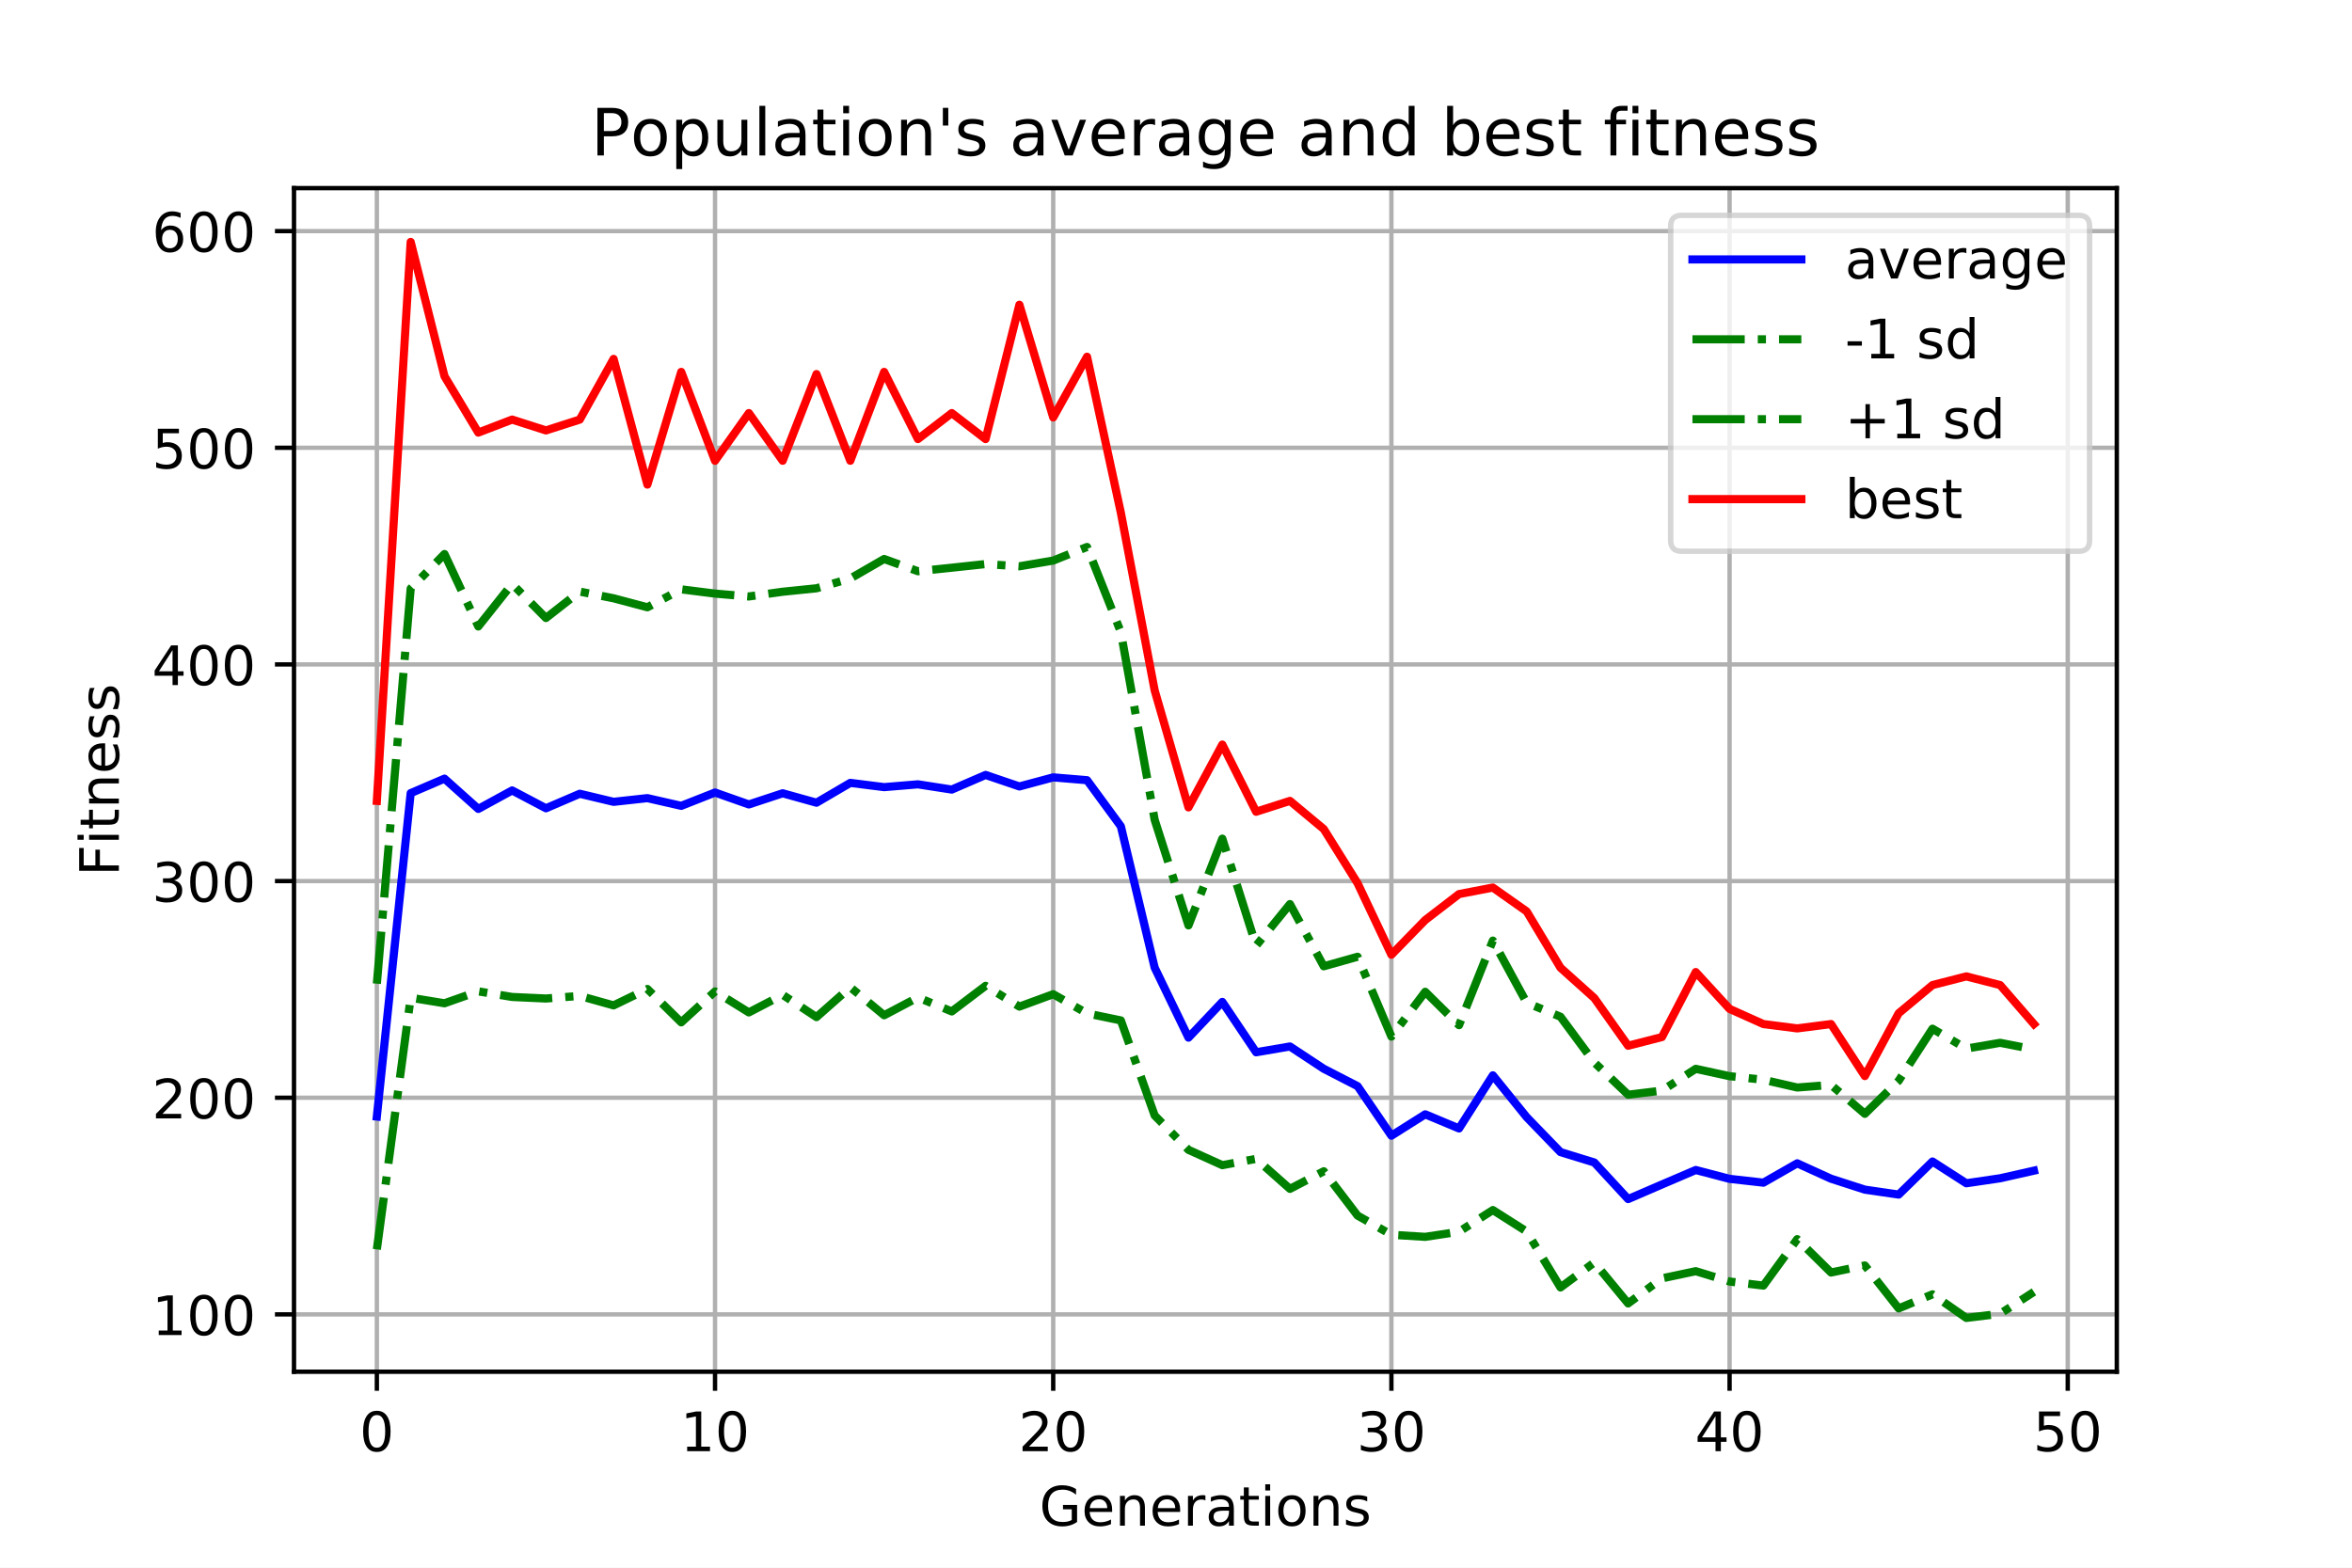
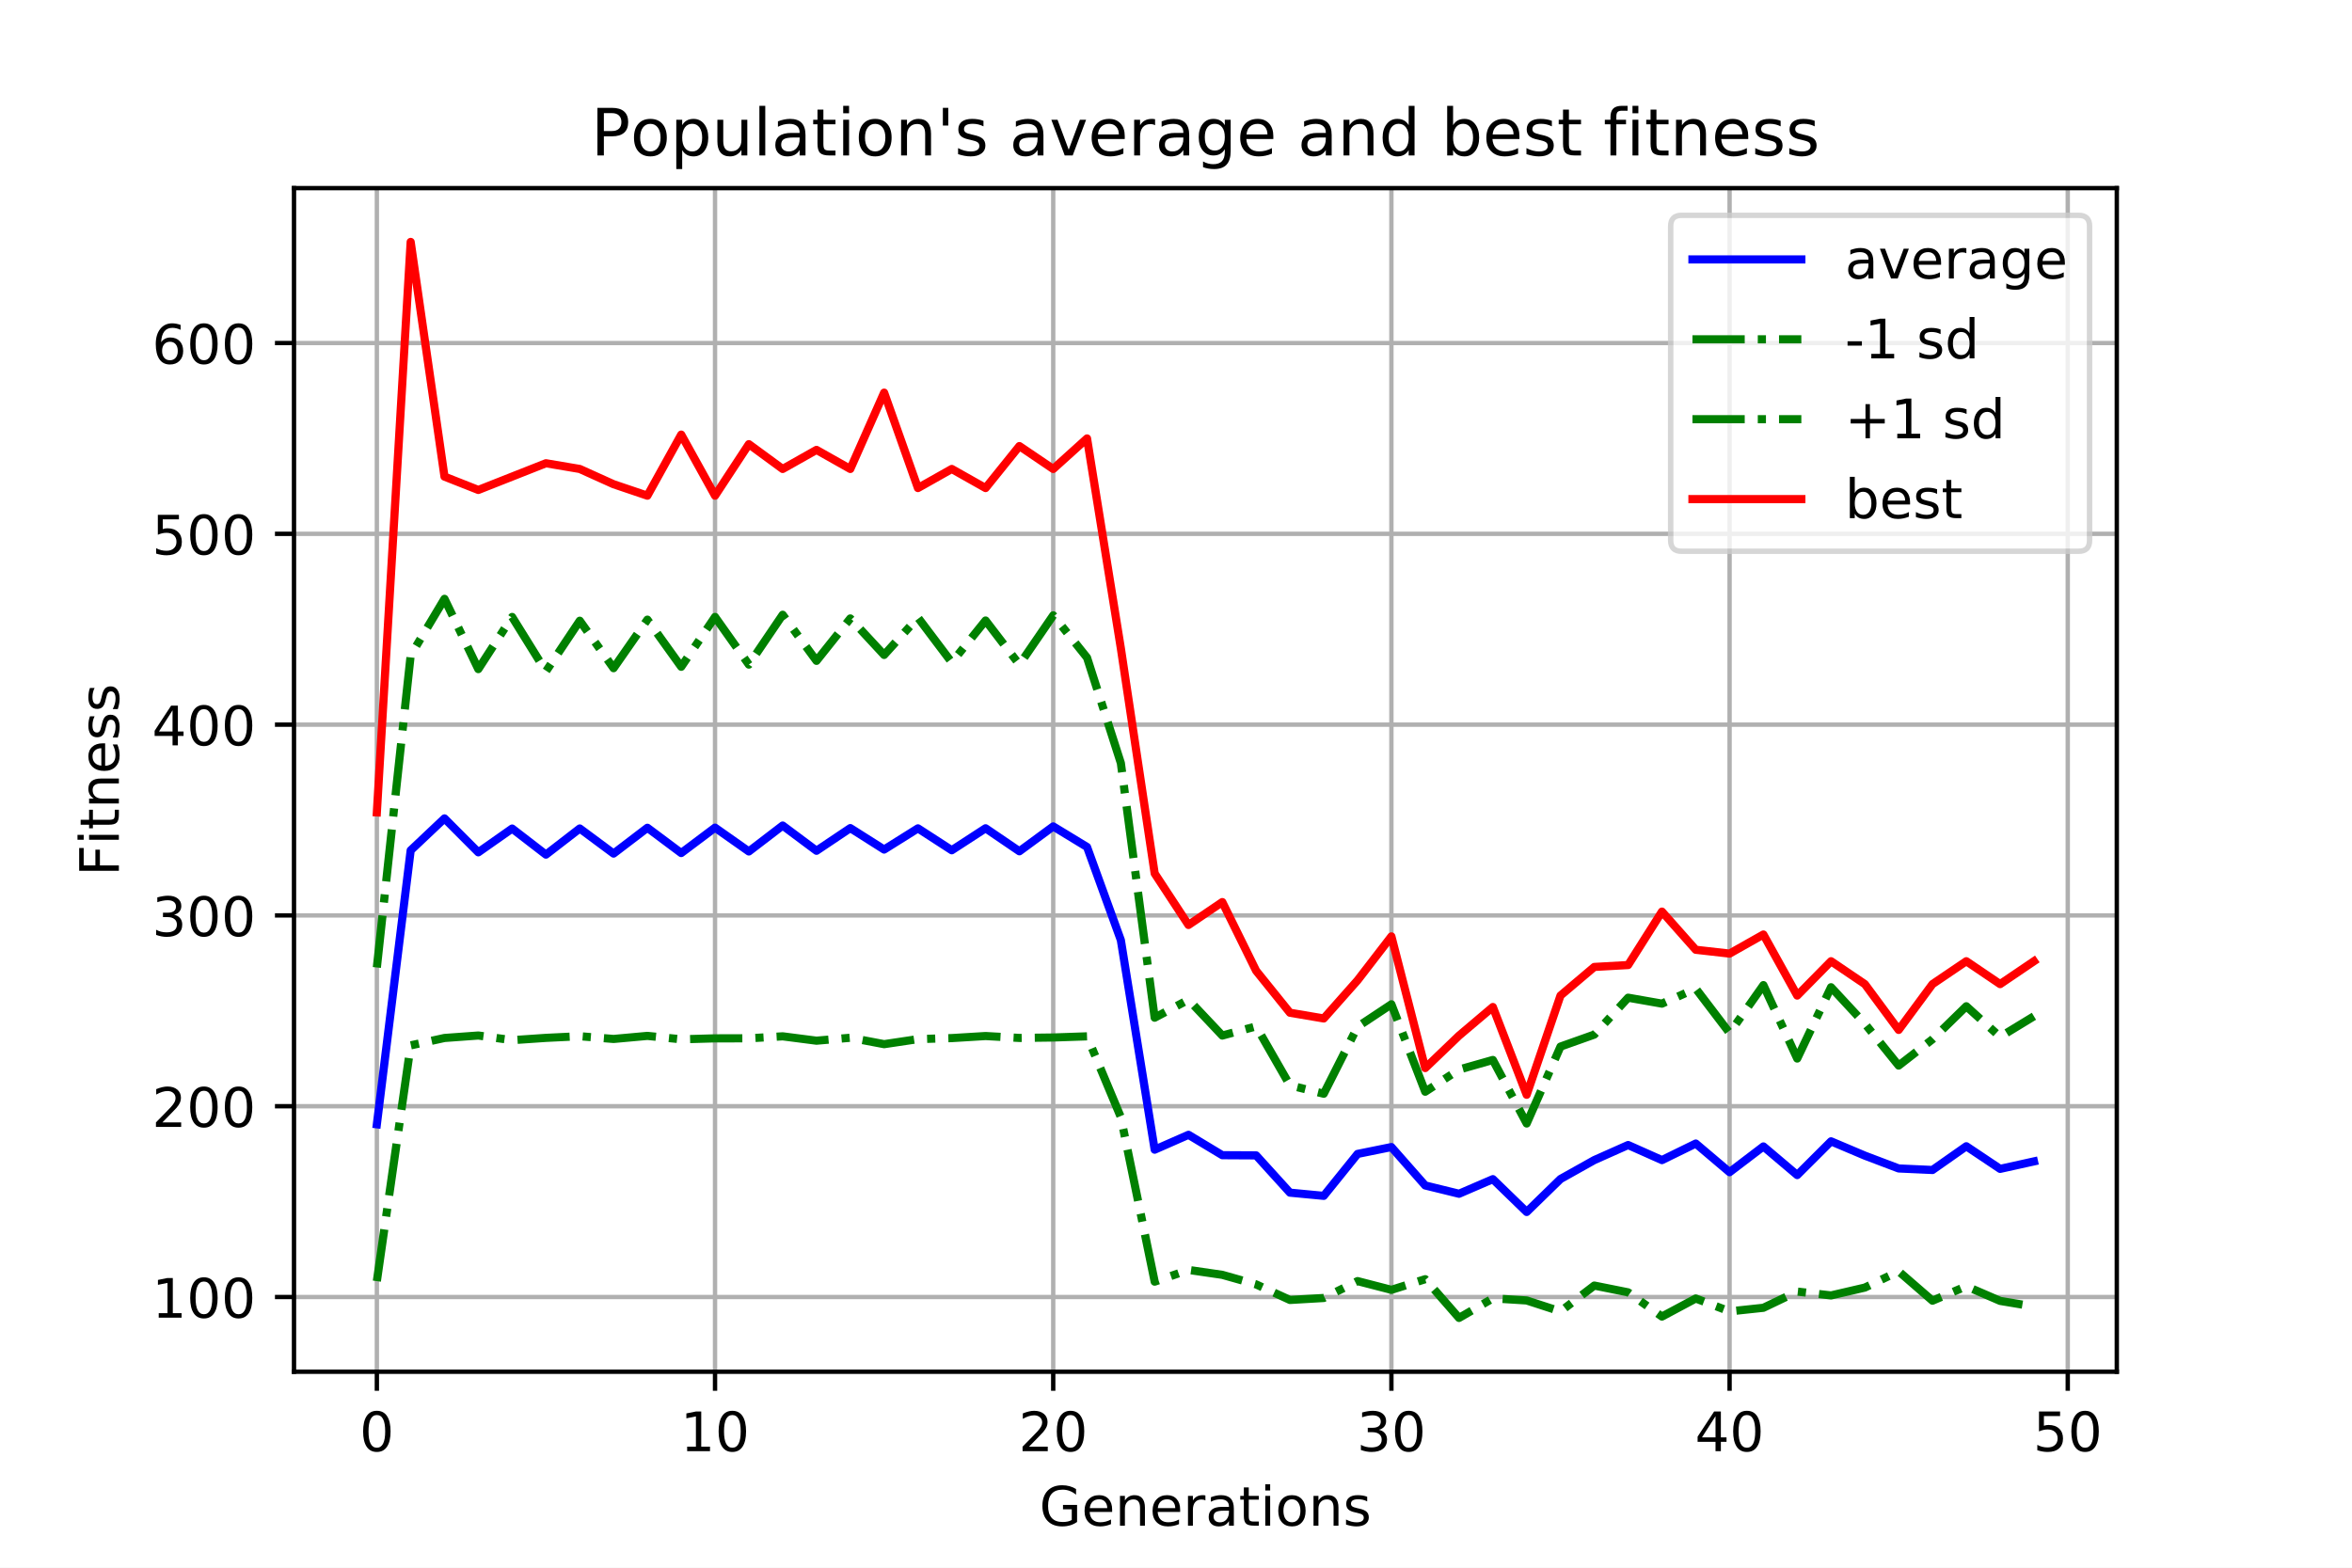
<svg xmlns="http://www.w3.org/2000/svg" xmlns:xlink="http://www.w3.org/1999/xlink" height="288pt" version="1.1" viewBox="0 0 432 288" width="432pt">
  <defs>
    <style type="text/css">
*{stroke-linecap:butt;stroke-linejoin:round;}
  </style>
  </defs>
  <g id="figure_1">
    <g id="patch_1">
      <path d="M 0 288  L 432 288  L 432 0  L 0 0  z " style="fill:#ffffff;" />
    </g>
    <g id="axes_1">
      <g id="patch_2">
        <path d="M 54 252  L 388.8 252  L 388.8 34.56  L 54 34.56  z " style="fill:#ffffff;" />
      </g>
      <g id="matplotlib.axis_1">
        <g id="xtick_1">
          <g id="line2d_1">
-             <path clip-path="url(#p64571de40b)" d="M 69.218 252  L 69.218 34.56  " style="fill:none;stroke:#b0b0b0;stroke-linecap:square;stroke-width:0.8;" />
+             <path clip-path="url(#pca4f10afa0)" d="M 69.218 252  L 69.218 34.56  " style="fill:none;stroke:#b0b0b0;stroke-linecap:square;stroke-width:0.8;" />
          </g>
          <g id="line2d_2">
            <defs>
-               <path d="M 0 0  L 0 3.5  " id="mf6dd48dfa4" style="stroke:#000000;stroke-width:0.8;" />
-             </defs>
-             <g>
-               <use style="stroke:#000000;stroke-width:0.8;" x="69.218" xlink:href="#mf6dd48dfa4" y="252" />
+               <path d="M 0 0  L 0 3.5  " id="mbcdd4324cb" style="stroke:#000000;stroke-width:0.8;" />
+             </defs>
+             <g>
+               <use style="stroke:#000000;stroke-width:0.8;" x="69.218" xlink:href="#mbcdd4324cb" y="252" />
            </g>
          </g>
          <g id="text_1">
            <defs>
              <path d="M 31.781 66.406  Q 24.172 66.406 20.328 58.906  Q 16.5 51.422 16.5 36.375  Q 16.5 21.391 20.328 13.891  Q 24.172 6.391 31.781 6.391  Q 39.453 6.391 43.281 13.891  Q 47.125 21.391 47.125 36.375  Q 47.125 51.422 43.281 58.906  Q 39.453 66.406 31.781 66.406  z M 31.781 74.219  Q 44.047 74.219 50.516 64.516  Q 56.984 54.828 56.984 36.375  Q 56.984 17.969 50.516 8.266  Q 44.047 -1.422 31.781 -1.422  Q 19.531 -1.422 13.062 8.266  Q 6.594 17.969 6.594 36.375  Q 6.594 54.828 13.062 64.516  Q 19.531 74.219 31.781 74.219  z " id="DejaVuSans-30" />
            </defs>
            <g transform="translate(66.03693 266.5984)scale(0.1 -0.1)">
              <use xlink:href="#DejaVuSans-30" />
            </g>
          </g>
        </g>
        <g id="xtick_2">
          <g id="line2d_3">
-             <path clip-path="url(#p64571de40b)" d="M 131.333 252  L 131.333 34.56  " style="fill:none;stroke:#b0b0b0;stroke-linecap:square;stroke-width:0.8;" />
+             <path clip-path="url(#pca4f10afa0)" d="M 131.333 252  L 131.333 34.56  " style="fill:none;stroke:#b0b0b0;stroke-linecap:square;stroke-width:0.8;" />
          </g>
          <g id="line2d_4">
            <g>
-               <use style="stroke:#000000;stroke-width:0.8;" x="131.333" xlink:href="#mf6dd48dfa4" y="252" />
+               <use style="stroke:#000000;stroke-width:0.8;" x="131.333" xlink:href="#mbcdd4324cb" y="252" />
            </g>
          </g>
          <g id="text_2">
            <defs>
              <path d="M 12.406 8.297  L 28.516 8.297  L 28.516 63.922  L 10.984 60.406  L 10.984 69.391  L 28.422 72.906  L 38.281 72.906  L 38.281 8.297  L 54.391 8.297  L 54.391 0  L 12.406 0  z " id="DejaVuSans-31" />
            </defs>
            <g transform="translate(124.9707 266.5984)scale(0.1 -0.1)">
              <use xlink:href="#DejaVuSans-31" />
              <use x="63.623" xlink:href="#DejaVuSans-30" />
            </g>
          </g>
        </g>
        <g id="xtick_3">
          <g id="line2d_5">
-             <path clip-path="url(#p64571de40b)" d="M 193.448 252  L 193.448 34.56  " style="fill:none;stroke:#b0b0b0;stroke-linecap:square;stroke-width:0.8;" />
+             <path clip-path="url(#pca4f10afa0)" d="M 193.448 252  L 193.448 34.56  " style="fill:none;stroke:#b0b0b0;stroke-linecap:square;stroke-width:0.8;" />
          </g>
          <g id="line2d_6">
            <g>
-               <use style="stroke:#000000;stroke-width:0.8;" x="193.448" xlink:href="#mf6dd48dfa4" y="252" />
+               <use style="stroke:#000000;stroke-width:0.8;" x="193.448" xlink:href="#mbcdd4324cb" y="252" />
            </g>
          </g>
          <g id="text_3">
            <defs>
              <path d="M 19.188 8.297  L 53.609 8.297  L 53.609 0  L 7.328 0  L 7.328 8.297  Q 12.938 14.109 22.625 23.891  Q 32.328 33.688 34.812 36.531  Q 39.547 41.844 41.422 45.531  Q 43.312 49.219 43.312 52.781  Q 43.312 58.594 39.234 62.25  Q 35.156 65.922 28.609 65.922  Q 23.969 65.922 18.812 64.312  Q 13.672 62.703 7.812 59.422  L 7.812 69.391  Q 13.766 71.781 18.938 73  Q 24.125 74.219 28.422 74.219  Q 39.75 74.219 46.484 68.547  Q 53.219 62.891 53.219 53.422  Q 53.219 48.922 51.531 44.891  Q 49.859 40.875 45.406 35.406  Q 44.188 33.984 37.641 27.219  Q 31.109 20.453 19.188 8.297  z " id="DejaVuSans-32" />
            </defs>
            <g transform="translate(187.0857 266.5984)scale(0.1 -0.1)">
              <use xlink:href="#DejaVuSans-32" />
              <use x="63.623" xlink:href="#DejaVuSans-30" />
            </g>
          </g>
        </g>
        <g id="xtick_4">
          <g id="line2d_7">
-             <path clip-path="url(#p64571de40b)" d="M 255.563 252  L 255.563 34.56  " style="fill:none;stroke:#b0b0b0;stroke-linecap:square;stroke-width:0.8;" />
+             <path clip-path="url(#pca4f10afa0)" d="M 255.563 252  L 255.563 34.56  " style="fill:none;stroke:#b0b0b0;stroke-linecap:square;stroke-width:0.8;" />
          </g>
          <g id="line2d_8">
            <g>
-               <use style="stroke:#000000;stroke-width:0.8;" x="255.563" xlink:href="#mf6dd48dfa4" y="252" />
+               <use style="stroke:#000000;stroke-width:0.8;" x="255.563" xlink:href="#mbcdd4324cb" y="252" />
            </g>
          </g>
          <g id="text_4">
            <defs>
              <path d="M 40.578 39.312  Q 47.656 37.797 51.625 33  Q 55.609 28.219 55.609 21.188  Q 55.609 10.406 48.188 4.484  Q 40.766 -1.422 27.094 -1.422  Q 22.516 -1.422 17.656 -0.516  Q 12.797 0.391 7.625 2.203  L 7.625 11.719  Q 11.719 9.328 16.594 8.109  Q 21.484 6.891 26.812 6.891  Q 36.078 6.891 40.938 10.547  Q 45.797 14.203 45.797 21.188  Q 45.797 27.641 41.281 31.266  Q 36.766 34.906 28.719 34.906  L 20.219 34.906  L 20.219 43.016  L 29.109 43.016  Q 36.375 43.016 40.234 45.922  Q 44.094 48.828 44.094 54.297  Q 44.094 59.906 40.109 62.906  Q 36.141 65.922 28.719 65.922  Q 24.656 65.922 20.016 65.031  Q 15.375 64.156 9.812 62.312  L 9.812 71.094  Q 15.438 72.656 20.344 73.438  Q 25.25 74.219 29.594 74.219  Q 40.828 74.219 47.359 69.109  Q 53.906 64.016 53.906 55.328  Q 53.906 49.266 50.438 45.094  Q 46.969 40.922 40.578 39.312  z " id="DejaVuSans-33" />
            </defs>
            <g transform="translate(249.2008 266.5984)scale(0.1 -0.1)">
              <use xlink:href="#DejaVuSans-33" />
              <use x="63.623" xlink:href="#DejaVuSans-30" />
            </g>
          </g>
        </g>
        <g id="xtick_5">
          <g id="line2d_9">
-             <path clip-path="url(#p64571de40b)" d="M 317.678 252  L 317.678 34.56  " style="fill:none;stroke:#b0b0b0;stroke-linecap:square;stroke-width:0.8;" />
+             <path clip-path="url(#pca4f10afa0)" d="M 317.678 252  L 317.678 34.56  " style="fill:none;stroke:#b0b0b0;stroke-linecap:square;stroke-width:0.8;" />
          </g>
          <g id="line2d_10">
            <g>
-               <use style="stroke:#000000;stroke-width:0.8;" x="317.678" xlink:href="#mf6dd48dfa4" y="252" />
+               <use style="stroke:#000000;stroke-width:0.8;" x="317.678" xlink:href="#mbcdd4324cb" y="252" />
            </g>
          </g>
          <g id="text_5">
            <defs>
              <path d="M 37.797 64.312  L 12.891 25.391  L 37.797 25.391  z M 35.203 72.906  L 47.609 72.906  L 47.609 25.391  L 58.016 25.391  L 58.016 17.188  L 47.609 17.188  L 47.609 0  L 37.797 0  L 37.797 17.188  L 4.891 17.188  L 4.891 26.703  z " id="DejaVuSans-34" />
            </defs>
            <g transform="translate(311.3158 266.5984)scale(0.1 -0.1)">
              <use xlink:href="#DejaVuSans-34" />
              <use x="63.623" xlink:href="#DejaVuSans-30" />
            </g>
          </g>
        </g>
        <g id="xtick_6">
          <g id="line2d_11">
-             <path clip-path="url(#p64571de40b)" d="M 379.793 252  L 379.793 34.56  " style="fill:none;stroke:#b0b0b0;stroke-linecap:square;stroke-width:0.8;" />
+             <path clip-path="url(#pca4f10afa0)" d="M 379.793 252  L 379.793 34.56  " style="fill:none;stroke:#b0b0b0;stroke-linecap:square;stroke-width:0.8;" />
          </g>
          <g id="line2d_12">
            <g>
-               <use style="stroke:#000000;stroke-width:0.8;" x="379.793" xlink:href="#mf6dd48dfa4" y="252" />
+               <use style="stroke:#000000;stroke-width:0.8;" x="379.793" xlink:href="#mbcdd4324cb" y="252" />
            </g>
          </g>
          <g id="text_6">
            <defs>
              <path d="M 10.797 72.906  L 49.516 72.906  L 49.516 64.594  L 19.828 64.594  L 19.828 46.734  Q 21.969 47.469 24.109 47.828  Q 26.266 48.188 28.422 48.188  Q 40.625 48.188 47.75 41.5  Q 54.891 34.812 54.891 23.391  Q 54.891 11.625 47.562 5.094  Q 40.234 -1.422 26.906 -1.422  Q 22.312 -1.422 17.547 -0.641  Q 12.797 0.141 7.719 1.703  L 7.719 11.625  Q 12.109 9.234 16.797 8.062  Q 21.484 6.891 26.703 6.891  Q 35.156 6.891 40.078 11.328  Q 45.016 15.766 45.016 23.391  Q 45.016 31 40.078 35.438  Q 35.156 39.891 26.703 39.891  Q 22.75 39.891 18.812 39.016  Q 14.891 38.141 10.797 36.281  z " id="DejaVuSans-35" />
            </defs>
            <g transform="translate(373.4308 266.5984)scale(0.1 -0.1)">
              <use xlink:href="#DejaVuSans-35" />
              <use x="63.623" xlink:href="#DejaVuSans-30" />
            </g>
          </g>
        </g>
        <g id="text_7">
          <defs>
            <path d="M 59.516 10.406  L 59.516 29.984  L 43.406 29.984  L 43.406 38.094  L 69.281 38.094  L 69.281 6.781  Q 63.578 2.734 56.688 0.656  Q 49.812 -1.422 42 -1.422  Q 24.906 -1.422 15.25 8.562  Q 5.609 18.562 5.609 36.375  Q 5.609 54.25 15.25 64.234  Q 24.906 74.219 42 74.219  Q 49.125 74.219 55.547 72.453  Q 61.969 70.703 67.391 67.281  L 67.391 56.781  Q 61.922 61.422 55.766 63.766  Q 49.609 66.109 42.828 66.109  Q 29.438 66.109 22.719 58.641  Q 16.016 51.172 16.016 36.375  Q 16.016 21.625 22.719 14.156  Q 29.438 6.688 42.828 6.688  Q 48.047 6.688 52.141 7.594  Q 56.25 8.5 59.516 10.406  z " id="DejaVuSans-47" />
            <path d="M 56.203 29.594  L 56.203 25.203  L 14.891 25.203  Q 15.484 15.922 20.484 11.062  Q 25.484 6.203 34.422 6.203  Q 39.594 6.203 44.453 7.469  Q 49.312 8.734 54.109 11.281  L 54.109 2.781  Q 49.266 0.734 44.188 -0.344  Q 39.109 -1.422 33.891 -1.422  Q 20.797 -1.422 13.156 6.188  Q 5.516 13.812 5.516 26.812  Q 5.516 40.234 12.766 48.109  Q 20.016 56 32.328 56  Q 43.359 56 49.781 48.891  Q 56.203 41.797 56.203 29.594  z M 47.219 32.234  Q 47.125 39.594 43.094 43.984  Q 39.062 48.391 32.422 48.391  Q 24.906 48.391 20.391 44.141  Q 15.875 39.891 15.188 32.172  z " id="DejaVuSans-65" />
            <path d="M 54.891 33.016  L 54.891 0  L 45.906 0  L 45.906 32.719  Q 45.906 40.484 42.875 44.328  Q 39.844 48.188 33.797 48.188  Q 26.516 48.188 22.312 43.547  Q 18.109 38.922 18.109 30.906  L 18.109 0  L 9.078 0  L 9.078 54.688  L 18.109 54.688  L 18.109 46.188  Q 21.344 51.125 25.703 53.562  Q 30.078 56 35.797 56  Q 45.219 56 50.047 50.172  Q 54.891 44.344 54.891 33.016  z " id="DejaVuSans-6e" />
            <path d="M 41.109 46.297  Q 39.594 47.172 37.812 47.578  Q 36.031 48 33.891 48  Q 26.266 48 22.188 43.047  Q 18.109 38.094 18.109 28.812  L 18.109 0  L 9.078 0  L 9.078 54.688  L 18.109 54.688  L 18.109 46.188  Q 20.953 51.172 25.484 53.578  Q 30.031 56 36.531 56  Q 37.453 56 38.578 55.875  Q 39.703 55.766 41.062 55.516  z " id="DejaVuSans-72" />
            <path d="M 34.281 27.484  Q 23.391 27.484 19.188 25  Q 14.984 22.516 14.984 16.5  Q 14.984 11.719 18.141 8.906  Q 21.297 6.109 26.703 6.109  Q 34.188 6.109 38.703 11.406  Q 43.219 16.703 43.219 25.484  L 43.219 27.484  z M 52.203 31.203  L 52.203 0  L 43.219 0  L 43.219 8.297  Q 40.141 3.328 35.547 0.953  Q 30.953 -1.422 24.312 -1.422  Q 15.922 -1.422 10.953 3.297  Q 6 8.016 6 15.922  Q 6 25.141 12.172 29.828  Q 18.359 34.516 30.609 34.516  L 43.219 34.516  L 43.219 35.406  Q 43.219 41.609 39.141 45  Q 35.062 48.391 27.688 48.391  Q 23 48.391 18.547 47.266  Q 14.109 46.141 10.016 43.891  L 10.016 52.203  Q 14.938 54.109 19.578 55.047  Q 24.219 56 28.609 56  Q 40.484 56 46.344 49.844  Q 52.203 43.703 52.203 31.203  z " id="DejaVuSans-61" />
            <path d="M 18.312 70.219  L 18.312 54.688  L 36.812 54.688  L 36.812 47.703  L 18.312 47.703  L 18.312 18.016  Q 18.312 11.328 20.141 9.422  Q 21.969 7.516 27.594 7.516  L 36.812 7.516  L 36.812 0  L 27.594 0  Q 17.188 0 13.234 3.875  Q 9.281 7.766 9.281 18.016  L 9.281 47.703  L 2.688 47.703  L 2.688 54.688  L 9.281 54.688  L 9.281 70.219  z " id="DejaVuSans-74" />
            <path d="M 9.422 54.688  L 18.406 54.688  L 18.406 0  L 9.422 0  z M 9.422 75.984  L 18.406 75.984  L 18.406 64.594  L 9.422 64.594  z " id="DejaVuSans-69" />
            <path d="M 30.609 48.391  Q 23.391 48.391 19.188 42.75  Q 14.984 37.109 14.984 27.297  Q 14.984 17.484 19.156 11.844  Q 23.344 6.203 30.609 6.203  Q 37.797 6.203 41.984 11.859  Q 46.188 17.531 46.188 27.297  Q 46.188 37.016 41.984 42.703  Q 37.797 48.391 30.609 48.391  z M 30.609 56  Q 42.328 56 49.016 48.375  Q 55.719 40.766 55.719 27.297  Q 55.719 13.875 49.016 6.219  Q 42.328 -1.422 30.609 -1.422  Q 18.844 -1.422 12.172 6.219  Q 5.516 13.875 5.516 27.297  Q 5.516 40.766 12.172 48.375  Q 18.844 56 30.609 56  z " id="DejaVuSans-6f" />
            <path d="M 44.281 53.078  L 44.281 44.578  Q 40.484 46.531 36.375 47.5  Q 32.281 48.484 27.875 48.484  Q 21.188 48.484 17.844 46.438  Q 14.5 44.391 14.5 40.281  Q 14.5 37.156 16.891 35.375  Q 19.281 33.594 26.516 31.984  L 29.594 31.297  Q 39.156 29.25 43.188 25.516  Q 47.219 21.781 47.219 15.094  Q 47.219 7.469 41.188 3.016  Q 35.156 -1.422 24.609 -1.422  Q 20.219 -1.422 15.453 -0.562  Q 10.688 0.297 5.422 2  L 5.422 11.281  Q 10.406 8.688 15.234 7.391  Q 20.062 6.109 24.812 6.109  Q 31.156 6.109 34.562 8.281  Q 37.984 10.453 37.984 14.406  Q 37.984 18.062 35.516 20.016  Q 33.062 21.969 24.703 23.781  L 21.578 24.516  Q 13.234 26.266 9.516 29.906  Q 5.812 33.547 5.812 39.891  Q 5.812 47.609 11.281 51.797  Q 16.75 56 26.812 56  Q 31.781 56 36.172 55.266  Q 40.578 54.547 44.281 53.078  z " id="DejaVuSans-73" />
          </defs>
          <g transform="translate(190.9023 280.2766)scale(0.1 -0.1)">
            <use xlink:href="#DejaVuSans-47" />
            <use x="77.49" xlink:href="#DejaVuSans-65" />
            <use x="139.014" xlink:href="#DejaVuSans-6e" />
            <use x="202.393" xlink:href="#DejaVuSans-65" />
            <use x="263.916" xlink:href="#DejaVuSans-72" />
            <use x="305.029" xlink:href="#DejaVuSans-61" />
            <use x="366.309" xlink:href="#DejaVuSans-74" />
            <use x="405.518" xlink:href="#DejaVuSans-69" />
            <use x="433.301" xlink:href="#DejaVuSans-6f" />
            <use x="494.482" xlink:href="#DejaVuSans-6e" />
            <use x="557.861" xlink:href="#DejaVuSans-73" />
          </g>
        </g>
      </g>
      <g id="matplotlib.axis_2">
        <g id="ytick_1">
          <g id="line2d_13">
-             <path clip-path="url(#p64571de40b)" d="M 54 241.466  L 388.8 241.466  " style="fill:none;stroke:#b0b0b0;stroke-linecap:square;stroke-width:0.8;" />
+             <path clip-path="url(#pca4f10afa0)" d="M 54 238.276  L 388.8 238.276  " style="fill:none;stroke:#b0b0b0;stroke-linecap:square;stroke-width:0.8;" />
          </g>
          <g id="line2d_14">
            <defs>
-               <path d="M 0 0  L -3.5 0  " id="mc60dab13c7" style="stroke:#000000;stroke-width:0.8;" />
-             </defs>
-             <g>
-               <use style="stroke:#000000;stroke-width:0.8;" x="54" xlink:href="#mc60dab13c7" y="241.466" />
+               <path d="M 0 0  L -3.5 0  " id="m08b8477916" style="stroke:#000000;stroke-width:0.8;" />
+             </defs>
+             <g>
+               <use style="stroke:#000000;stroke-width:0.8;" x="54" xlink:href="#m08b8477916" y="238.276" />
            </g>
          </g>
          <g id="text_8">
-             <g transform="translate(27.9125 245.2654)scale(0.1 -0.1)">
+             <g transform="translate(27.9125 242.0748)scale(0.1 -0.1)">
              <use xlink:href="#DejaVuSans-31" />
              <use x="63.623" xlink:href="#DejaVuSans-30" />
              <use x="127.246" xlink:href="#DejaVuSans-30" />
            </g>
          </g>
        </g>
        <g id="ytick_2">
          <g id="line2d_15">
-             <path clip-path="url(#p64571de40b)" d="M 54 201.664  L 388.8 201.664  " style="fill:none;stroke:#b0b0b0;stroke-linecap:square;stroke-width:0.8;" />
+             <path clip-path="url(#pca4f10afa0)" d="M 54 203.225  L 388.8 203.225  " style="fill:none;stroke:#b0b0b0;stroke-linecap:square;stroke-width:0.8;" />
          </g>
          <g id="line2d_16">
            <g>
-               <use style="stroke:#000000;stroke-width:0.8;" x="54" xlink:href="#mc60dab13c7" y="201.664" />
+               <use style="stroke:#000000;stroke-width:0.8;" x="54" xlink:href="#m08b8477916" y="203.225" />
            </g>
          </g>
          <g id="text_9">
-             <g transform="translate(27.9125 205.4629)scale(0.1 -0.1)">
+             <g transform="translate(27.9125 207.0238)scale(0.1 -0.1)">
              <use xlink:href="#DejaVuSans-32" />
              <use x="63.623" xlink:href="#DejaVuSans-30" />
              <use x="127.246" xlink:href="#DejaVuSans-30" />
            </g>
          </g>
        </g>
        <g id="ytick_3">
          <g id="line2d_17">
-             <path clip-path="url(#p64571de40b)" d="M 54 161.861  L 388.8 161.861  " style="fill:none;stroke:#b0b0b0;stroke-linecap:square;stroke-width:0.8;" />
+             <path clip-path="url(#pca4f10afa0)" d="M 54 168.174  L 388.8 168.174  " style="fill:none;stroke:#b0b0b0;stroke-linecap:square;stroke-width:0.8;" />
          </g>
          <g id="line2d_18">
            <g>
-               <use style="stroke:#000000;stroke-width:0.8;" x="54" xlink:href="#mc60dab13c7" y="161.861" />
+               <use style="stroke:#000000;stroke-width:0.8;" x="54" xlink:href="#m08b8477916" y="168.174" />
            </g>
          </g>
          <g id="text_10">
-             <g transform="translate(27.9125 165.6604)scale(0.1 -0.1)">
+             <g transform="translate(27.9125 171.9728)scale(0.1 -0.1)">
              <use xlink:href="#DejaVuSans-33" />
              <use x="63.623" xlink:href="#DejaVuSans-30" />
              <use x="127.246" xlink:href="#DejaVuSans-30" />
            </g>
          </g>
        </g>
        <g id="ytick_4">
          <g id="line2d_19">
-             <path clip-path="url(#p64571de40b)" d="M 54 122.059  L 388.8 122.059  " style="fill:none;stroke:#b0b0b0;stroke-linecap:square;stroke-width:0.8;" />
+             <path clip-path="url(#pca4f10afa0)" d="M 54 133.123  L 388.8 133.123  " style="fill:none;stroke:#b0b0b0;stroke-linecap:square;stroke-width:0.8;" />
          </g>
          <g id="line2d_20">
            <g>
-               <use style="stroke:#000000;stroke-width:0.8;" x="54" xlink:href="#mc60dab13c7" y="122.059" />
+               <use style="stroke:#000000;stroke-width:0.8;" x="54" xlink:href="#m08b8477916" y="133.123" />
            </g>
          </g>
          <g id="text_11">
-             <g transform="translate(27.9125 125.8578)scale(0.1 -0.1)">
+             <g transform="translate(27.9125 136.9218)scale(0.1 -0.1)">
              <use xlink:href="#DejaVuSans-34" />
              <use x="63.623" xlink:href="#DejaVuSans-30" />
              <use x="127.246" xlink:href="#DejaVuSans-30" />
            </g>
          </g>
        </g>
        <g id="ytick_5">
          <g id="line2d_21">
-             <path clip-path="url(#p64571de40b)" d="M 54 82.256  L 388.8 82.256  " style="fill:none;stroke:#b0b0b0;stroke-linecap:square;stroke-width:0.8;" />
+             <path clip-path="url(#pca4f10afa0)" d="M 54 98.072  L 388.8 98.072  " style="fill:none;stroke:#b0b0b0;stroke-linecap:square;stroke-width:0.8;" />
          </g>
          <g id="line2d_22">
            <g>
-               <use style="stroke:#000000;stroke-width:0.8;" x="54" xlink:href="#mc60dab13c7" y="82.256" />
+               <use style="stroke:#000000;stroke-width:0.8;" x="54" xlink:href="#m08b8477916" y="98.072" />
            </g>
          </g>
          <g id="text_12">
-             <g transform="translate(27.9125 86.05527)scale(0.1 -0.1)">
+             <g transform="translate(27.9125 101.8708)scale(0.1 -0.1)">
              <use xlink:href="#DejaVuSans-35" />
              <use x="63.623" xlink:href="#DejaVuSans-30" />
              <use x="127.246" xlink:href="#DejaVuSans-30" />
            </g>
          </g>
        </g>
        <g id="ytick_6">
          <g id="line2d_23">
-             <path clip-path="url(#p64571de40b)" d="M 54 42.454  L 388.8 42.454  " style="fill:none;stroke:#b0b0b0;stroke-linecap:square;stroke-width:0.8;" />
+             <path clip-path="url(#pca4f10afa0)" d="M 54 63.021  L 388.8 63.021  " style="fill:none;stroke:#b0b0b0;stroke-linecap:square;stroke-width:0.8;" />
          </g>
          <g id="line2d_24">
            <g>
-               <use style="stroke:#000000;stroke-width:0.8;" x="54" xlink:href="#mc60dab13c7" y="42.454" />
+               <use style="stroke:#000000;stroke-width:0.8;" x="54" xlink:href="#m08b8477916" y="63.021" />
            </g>
          </g>
          <g id="text_13">
            <defs>
              <path d="M 33.016 40.375  Q 26.375 40.375 22.484 35.828  Q 18.609 31.297 18.609 23.391  Q 18.609 15.531 22.484 10.953  Q 26.375 6.391 33.016 6.391  Q 39.656 6.391 43.531 10.953  Q 47.406 15.531 47.406 23.391  Q 47.406 31.297 43.531 35.828  Q 39.656 40.375 33.016 40.375  z M 52.594 71.297  L 52.594 62.312  Q 48.875 64.062 45.094 64.984  Q 41.312 65.922 37.594 65.922  Q 27.828 65.922 22.672 59.328  Q 17.531 52.734 16.797 39.406  Q 19.672 43.656 24.016 45.922  Q 28.375 48.188 33.594 48.188  Q 44.578 48.188 50.953 41.516  Q 57.328 34.859 57.328 23.391  Q 57.328 12.156 50.688 5.359  Q 44.047 -1.422 33.016 -1.422  Q 20.359 -1.422 13.672 8.266  Q 6.984 17.969 6.984 36.375  Q 6.984 53.656 15.188 63.938  Q 23.391 74.219 37.203 74.219  Q 40.922 74.219 44.703 73.484  Q 48.484 72.75 52.594 71.297  z " id="DejaVuSans-36" />
            </defs>
-             <g transform="translate(27.9125 46.25273)scale(0.1 -0.1)">
+             <g transform="translate(27.9125 66.81987)scale(0.1 -0.1)">
              <use xlink:href="#DejaVuSans-36" />
              <use x="63.623" xlink:href="#DejaVuSans-30" />
              <use x="127.246" xlink:href="#DejaVuSans-30" />
            </g>
          </g>
        </g>
        <g id="text_14">
          <defs>
            <path d="M 9.812 72.906  L 51.703 72.906  L 51.703 64.594  L 19.672 64.594  L 19.672 43.109  L 48.578 43.109  L 48.578 34.812  L 19.672 34.812  L 19.672 0  L 9.812 0  z " id="DejaVuSans-46" />
          </defs>
          <g transform="translate(21.83281 160.9542)rotate(-90)scale(0.1 -0.1)">
            <use xlink:href="#DejaVuSans-46" />
            <use x="57.41" xlink:href="#DejaVuSans-69" />
            <use x="85.193" xlink:href="#DejaVuSans-74" />
            <use x="124.402" xlink:href="#DejaVuSans-6e" />
            <use x="187.781" xlink:href="#DejaVuSans-65" />
            <use x="249.305" xlink:href="#DejaVuSans-73" />
            <use x="301.404" xlink:href="#DejaVuSans-73" />
          </g>
        </g>
      </g>
      <g id="line2d_25">
-         <path clip-path="url(#p64571de40b)" d="M 69.218 205.119  L 75.43 145.709  L 81.641 143.046  L 87.853 148.603  L 94.064 145.212  L 100.276 148.487  L 106.487 145.821  L 112.699 147.305  L 118.91 146.625  L 125.122 148.042  L 131.333 145.594  L 137.545 147.783  L 143.756 145.733  L 149.968 147.465  L 156.179 143.823  L 162.391 144.603  L 168.602 144.089  L 174.814 145.053  L 181.025 142.366  L 187.237 144.479  L 193.448 142.812  L 199.66 143.329  L 205.871 151.796  L 212.083 177.771  L 218.294 190.622  L 224.506 184.061  L 230.717 193.312  L 236.929 192.248  L 243.14 196.345  L 249.352 199.541  L 255.563 208.637  L 261.775 204.713  L 267.986 207.308  L 274.198 197.551  L 280.409 205.232  L 286.621 211.653  L 292.832 213.558  L 299.044 220.282  L 305.255 217.601  L 311.467 214.942  L 317.678 216.568  L 323.89 217.266  L 330.101 213.716  L 336.313 216.542  L 342.524 218.548  L 348.736 219.455  L 354.947 213.382  L 361.159 217.378  L 367.37 216.462  L 373.582 215.061  " style="fill:none;stroke:#0000ff;stroke-linecap:square;stroke-width:1.5;" />
+         <path clip-path="url(#pca4f10afa0)" d="M 69.218 206.547  L 75.43 156.221  L 81.641 150.35  L 87.853 156.579  L 94.064 152.215  L 100.276 157.003  L 106.487 152.201  L 112.699 156.81  L 118.91 152.071  L 125.122 156.712  L 131.333 152.047  L 137.545 156.421  L 143.756 151.661  L 149.968 156.295  L 156.179 152.131  L 162.391 156.07  L 168.602 152.176  L 174.814 156.2  L 181.025 152.162  L 187.237 156.389  L 193.448 151.822  L 199.66 155.601  L 205.871 172.714  L 212.083 211.207  L 218.294 208.475  L 224.506 212.221  L 230.717 212.255  L 236.929 219.102  L 243.14 219.691  L 249.352 211.987  L 255.563 210.728  L 261.775 217.781  L 267.986 219.304  L 274.198 216.623  L 280.409 222.652  L 286.621 216.596  L 292.832 213.118  L 299.044 210.352  L 305.255 213.121  L 311.467 210.081  L 317.678 215.341  L 323.89 210.614  L 330.101 215.871  L 336.313 209.674  L 342.524 212.303  L 348.736 214.658  L 354.947 214.939  L 361.159 210.578  L 367.37 214.735  L 373.582 213.361  " style="fill:none;stroke:#0000ff;stroke-linecap:square;stroke-width:1.5;" />
      </g>
      <g id="line2d_26">
-         <path clip-path="url(#p64571de40b)" d="M 69.218 229.524  L 75.43 183.293  L 81.641 184.311  L 87.853 182.121  L 94.064 183.153  L 100.276 183.437  L 106.487 182.962  L 112.699 184.698  L 118.91 181.686  L 125.122 187.817  L 131.333 182.138  L 137.545 185.99  L 143.756 182.757  L 149.968 186.854  L 156.179 181.366  L 162.391 186.513  L 168.602 183.235  L 174.814 185.813  L 181.025 181.108  L 187.237 184.924  L 193.448 182.643  L 199.66 186.174  L 205.871 187.463  L 212.083 204.925  L 218.294 211.241  L 224.506 214.051  L 230.717 212.892  L 236.929 218.406  L 243.14 215.173  L 249.352 223.315  L 255.563 226.84  L 261.775 227.222  L 267.986 226.28  L 274.198 222.301  L 280.409 226.243  L 286.621 236.518  L 292.832 231.927  L 299.044 239.453  L 305.255 234.845  L 311.467 233.53  L 317.678 235.431  L 323.89 236.175  L 330.101 227.645  L 336.313 233.774  L 342.524 232.477  L 348.736 240.366  L 354.947 237.78  L 361.159 242.116  L 367.37 241.35  L 373.582 237.329  " style="fill:none;stroke:#008000;stroke-dasharray:9.6,2.4,1.5,2.4;stroke-dashoffset:0;stroke-width:1.5;" />
+         <path clip-path="url(#pca4f10afa0)" d="M 69.218 235.36  L 75.43 192.047  L 81.641 190.687  L 87.853 190.234  L 94.064 191.091  L 100.276 190.667  L 106.487 190.365  L 112.699 190.868  L 118.91 190.303  L 125.122 190.931  L 131.333 190.756  L 137.545 190.75  L 143.756 190.384  L 149.968 191.186  L 156.179 190.646  L 162.391 191.824  L 168.602 190.897  L 174.814 190.708  L 181.025 190.329  L 187.237 190.68  L 193.448 190.599  L 199.66 190.386  L 205.871 205.242  L 212.083 235.452  L 218.294 233.295  L 224.506 234.201  L 230.717 235.957  L 236.929 238.816  L 243.14 238.452  L 249.352 235.352  L 255.563 236.956  L 261.775 235.002  L 267.986 242.116  L 274.198 238.52  L 280.409 238.906  L 286.621 240.924  L 292.832 236.172  L 299.044 237.418  L 305.255 241.867  L 311.467 238.546  L 317.678 240.916  L 323.89 240.252  L 330.101 237.277  L 336.313 237.984  L 342.524 236.541  L 348.736 233.56  L 354.947 238.951  L 361.159 236.297  L 367.37 238.988  L 373.582 240.025  " style="fill:none;stroke:#008000;stroke-dasharray:9.6,2.4,1.5,2.4;stroke-dashoffset:0;stroke-width:1.5;" />
      </g>
      <g id="line2d_27">
-         <path clip-path="url(#p64571de40b)" d="M 69.218 180.713  L 75.43 108.126  L 81.641 101.782  L 87.853 115.085  L 94.064 107.27  L 100.276 113.538  L 106.487 108.679  L 112.699 109.913  L 118.91 111.563  L 125.122 108.266  L 131.333 109.05  L 137.545 109.576  L 143.756 108.709  L 149.968 108.075  L 156.179 106.279  L 162.391 102.692  L 168.602 104.943  L 174.814 104.293  L 181.025 103.623  L 187.237 104.035  L 193.448 102.98  L 199.66 100.484  L 205.871 116.129  L 212.083 150.616  L 218.294 170.002  L 224.506 154.071  L 230.717 173.732  L 236.929 166.091  L 243.14 177.517  L 249.352 175.766  L 255.563 190.434  L 261.775 182.203  L 267.986 188.336  L 274.198 172.801  L 280.409 184.221  L 286.621 186.788  L 292.832 195.188  L 299.044 201.112  L 305.255 200.357  L 311.467 196.354  L 317.678 197.706  L 323.89 198.357  L 330.101 199.787  L 336.313 199.31  L 342.524 204.618  L 348.736 198.545  L 354.947 188.983  L 361.159 192.639  L 367.37 191.574  L 373.582 192.793  " style="fill:none;stroke:#008000;stroke-dasharray:9.6,2.4,1.5,2.4;stroke-dashoffset:0;stroke-width:1.5;" />
+         <path clip-path="url(#pca4f10afa0)" d="M 69.218 177.735  L 75.43 120.396  L 81.641 110.013  L 87.853 122.923  L 94.064 113.339  L 100.276 123.339  L 106.487 114.037  L 112.699 122.753  L 118.91 113.839  L 125.122 122.493  L 131.333 113.337  L 137.545 122.092  L 143.756 112.938  L 149.968 121.404  L 156.179 113.615  L 162.391 120.317  L 168.602 113.455  L 174.814 121.693  L 181.025 113.995  L 187.237 122.099  L 193.448 113.046  L 199.66 120.815  L 205.871 140.185  L 212.083 186.962  L 218.294 183.656  L 224.506 190.241  L 230.717 188.554  L 236.929 199.388  L 243.14 200.93  L 249.352 188.622  L 255.563 184.5  L 261.775 200.56  L 267.986 196.492  L 274.198 194.726  L 280.409 206.397  L 286.621 192.269  L 292.832 190.063  L 299.044 183.286  L 305.255 184.376  L 311.467 181.615  L 317.678 189.767  L 323.89 180.976  L 330.101 194.465  L 336.313 181.364  L 342.524 188.064  L 348.736 195.756  L 354.947 190.927  L 361.159 184.86  L 367.37 190.483  L 373.582 186.698  " style="fill:none;stroke:#008000;stroke-dasharray:9.6,2.4,1.5,2.4;stroke-dashoffset:0;stroke-width:1.5;" />
      </g>
      <g id="line2d_28">
-         <path clip-path="url(#p64571de40b)" d="M 69.218 147.134  L 75.43 44.444  L 81.641 69.121  L 87.853 79.47  L 94.064 77.082  L 100.276 79.072  L 106.487 77.082  L 112.699 65.937  L 118.91 89.022  L 125.122 68.325  L 131.333 84.644  L 137.545 75.888  L 143.756 84.644  L 149.968 68.723  L 156.179 84.644  L 162.391 68.325  L 168.602 80.664  L 174.814 75.888  L 181.025 80.664  L 187.237 55.986  L 193.448 76.684  L 199.66 65.539  L 205.871 94.197  L 212.083 126.835  L 218.294 148.328  L 224.506 136.786  L 230.717 149.124  L 236.929 147.134  L 243.14 152.309  L 249.352 162.259  L 255.563 175.394  L 261.775 169.026  L 267.986 164.249  L 274.198 163.055  L 280.409 167.433  L 286.621 177.782  L 292.832 183.355  L 299.044 192.111  L 305.255 190.519  L 311.467 178.578  L 317.678 185.345  L 323.89 188.131  L 330.101 188.927  L 336.313 188.131  L 342.524 197.683  L 348.736 186.141  L 354.947 180.966  L 361.159 179.374  L 367.37 180.966  L 373.582 188.131  " style="fill:none;stroke:#ff0000;stroke-linecap:square;stroke-width:1.5;" />
+         <path clip-path="url(#pca4f10afa0)" d="M 69.218 149.246  L 75.43 44.444  L 81.641 87.556  L 87.853 90.01  L 94.064 87.556  L 100.276 85.103  L 106.487 86.154  L 112.699 88.958  L 118.91 91.061  L 125.122 79.845  L 131.333 91.061  L 137.545 81.598  L 143.756 86.154  L 149.968 82.649  L 156.179 86.154  L 162.391 72.134  L 168.602 89.659  L 174.814 86.154  L 181.025 89.659  L 187.237 81.948  L 193.448 86.154  L 199.66 80.546  L 205.871 119.102  L 212.083 160.462  L 218.294 169.926  L 224.506 165.72  L 230.717 178.338  L 236.929 186.05  L 243.14 187.101  L 249.352 180.091  L 255.563 172.029  L 261.775 196.214  L 267.986 190.256  L 274.198 184.998  L 280.409 201.121  L 286.621 182.895  L 292.832 177.637  L 299.044 177.287  L 305.255 167.473  L 311.467 174.483  L 317.678 175.184  L 323.89 171.679  L 330.101 182.895  L 336.313 176.586  L 342.524 180.792  L 348.736 189.204  L 354.947 180.792  L 361.159 176.586  L 367.37 180.792  L 373.582 176.586  " style="fill:none;stroke:#ff0000;stroke-linecap:square;stroke-width:1.5;" />
      </g>
      <g id="patch_3">
        <path d="M 54 252  L 54 34.56  " style="fill:none;stroke:#000000;stroke-linecap:square;stroke-linejoin:miter;stroke-width:0.8;" />
      </g>
      <g id="patch_4">
        <path d="M 388.8 252  L 388.8 34.56  " style="fill:none;stroke:#000000;stroke-linecap:square;stroke-linejoin:miter;stroke-width:0.8;" />
      </g>
      <g id="patch_5">
        <path d="M 54 252  L 388.8 252  " style="fill:none;stroke:#000000;stroke-linecap:square;stroke-linejoin:miter;stroke-width:0.8;" />
      </g>
      <g id="patch_6">
        <path d="M 54 34.56  L 388.8 34.56  " style="fill:none;stroke:#000000;stroke-linecap:square;stroke-linejoin:miter;stroke-width:0.8;" />
      </g>
      <g id="text_15">
        <defs>
          <path d="M 19.672 64.797  L 19.672 37.406  L 32.078 37.406  Q 38.969 37.406 42.719 40.969  Q 46.484 44.531 46.484 51.125  Q 46.484 57.672 42.719 61.234  Q 38.969 64.797 32.078 64.797  z M 9.812 72.906  L 32.078 72.906  Q 44.344 72.906 50.609 67.359  Q 56.891 61.812 56.891 51.125  Q 56.891 40.328 50.609 34.812  Q 44.344 29.297 32.078 29.297  L 19.672 29.297  L 19.672 0  L 9.812 0  z " id="DejaVuSans-50" />
          <path d="M 18.109 8.203  L 18.109 -20.797  L 9.078 -20.797  L 9.078 54.688  L 18.109 54.688  L 18.109 46.391  Q 20.953 51.266 25.266 53.625  Q 29.594 56 35.594 56  Q 45.562 56 51.781 48.094  Q 58.016 40.188 58.016 27.297  Q 58.016 14.406 51.781 6.484  Q 45.562 -1.422 35.594 -1.422  Q 29.594 -1.422 25.266 0.953  Q 20.953 3.328 18.109 8.203  z M 48.688 27.297  Q 48.688 37.203 44.609 42.844  Q 40.531 48.484 33.406 48.484  Q 26.266 48.484 22.188 42.844  Q 18.109 37.203 18.109 27.297  Q 18.109 17.391 22.188 11.75  Q 26.266 6.109 33.406 6.109  Q 40.531 6.109 44.609 11.75  Q 48.688 17.391 48.688 27.297  z " id="DejaVuSans-70" />
          <path d="M 8.5 21.578  L 8.5 54.688  L 17.484 54.688  L 17.484 21.922  Q 17.484 14.156 20.5 10.266  Q 23.531 6.391 29.594 6.391  Q 36.859 6.391 41.078 11.031  Q 45.312 15.672 45.312 23.688  L 45.312 54.688  L 54.297 54.688  L 54.297 0  L 45.312 0  L 45.312 8.406  Q 42.047 3.422 37.719 1  Q 33.406 -1.422 27.688 -1.422  Q 18.266 -1.422 13.375 4.438  Q 8.5 10.297 8.5 21.578  z M 31.109 56  z " id="DejaVuSans-75" />
          <path d="M 9.422 75.984  L 18.406 75.984  L 18.406 0  L 9.422 0  z " id="DejaVuSans-6c" />
          <path d="M 17.922 72.906  L 17.922 45.797  L 9.625 45.797  L 9.625 72.906  z " id="DejaVuSans-27" />
          <path id="DejaVuSans-20" />
          <path d="M 2.984 54.688  L 12.5 54.688  L 29.594 8.797  L 46.688 54.688  L 56.203 54.688  L 35.688 0  L 23.484 0  z " id="DejaVuSans-76" />
          <path d="M 45.406 27.984  Q 45.406 37.75 41.375 43.109  Q 37.359 48.484 30.078 48.484  Q 22.859 48.484 18.828 43.109  Q 14.797 37.75 14.797 27.984  Q 14.797 18.266 18.828 12.891  Q 22.859 7.516 30.078 7.516  Q 37.359 7.516 41.375 12.891  Q 45.406 18.266 45.406 27.984  z M 54.391 6.781  Q 54.391 -7.172 48.188 -13.984  Q 42 -20.797 29.203 -20.797  Q 24.469 -20.797 20.266 -20.094  Q 16.062 -19.391 12.109 -17.922  L 12.109 -9.188  Q 16.062 -11.328 19.922 -12.344  Q 23.781 -13.375 27.781 -13.375  Q 36.625 -13.375 41.016 -8.766  Q 45.406 -4.156 45.406 5.172  L 45.406 9.625  Q 42.625 4.781 38.281 2.391  Q 33.938 0 27.875 0  Q 17.828 0 11.672 7.656  Q 5.516 15.328 5.516 27.984  Q 5.516 40.672 11.672 48.328  Q 17.828 56 27.875 56  Q 33.938 56 38.281 53.609  Q 42.625 51.219 45.406 46.391  L 45.406 54.688  L 54.391 54.688  z " id="DejaVuSans-67" />
          <path d="M 45.406 46.391  L 45.406 75.984  L 54.391 75.984  L 54.391 0  L 45.406 0  L 45.406 8.203  Q 42.578 3.328 38.25 0.953  Q 33.938 -1.422 27.875 -1.422  Q 17.969 -1.422 11.734 6.484  Q 5.516 14.406 5.516 27.297  Q 5.516 40.188 11.734 48.094  Q 17.969 56 27.875 56  Q 33.938 56 38.25 53.625  Q 42.578 51.266 45.406 46.391  z M 14.797 27.297  Q 14.797 17.391 18.875 11.75  Q 22.953 6.109 30.078 6.109  Q 37.203 6.109 41.297 11.75  Q 45.406 17.391 45.406 27.297  Q 45.406 37.203 41.297 42.844  Q 37.203 48.484 30.078 48.484  Q 22.953 48.484 18.875 42.844  Q 14.797 37.203 14.797 27.297  z " id="DejaVuSans-64" />
          <path d="M 48.688 27.297  Q 48.688 37.203 44.609 42.844  Q 40.531 48.484 33.406 48.484  Q 26.266 48.484 22.188 42.844  Q 18.109 37.203 18.109 27.297  Q 18.109 17.391 22.188 11.75  Q 26.266 6.109 33.406 6.109  Q 40.531 6.109 44.609 11.75  Q 48.688 17.391 48.688 27.297  z M 18.109 46.391  Q 20.953 51.266 25.266 53.625  Q 29.594 56 35.594 56  Q 45.562 56 51.781 48.094  Q 58.016 40.188 58.016 27.297  Q 58.016 14.406 51.781 6.484  Q 45.562 -1.422 35.594 -1.422  Q 29.594 -1.422 25.266 0.953  Q 20.953 3.328 18.109 8.203  L 18.109 0  L 9.078 0  L 9.078 75.984  L 18.109 75.984  z " id="DejaVuSans-62" />
          <path d="M 37.109 75.984  L 37.109 68.5  L 28.516 68.5  Q 23.688 68.5 21.797 66.547  Q 19.922 64.594 19.922 59.516  L 19.922 54.688  L 34.719 54.688  L 34.719 47.703  L 19.922 47.703  L 19.922 0  L 10.891 0  L 10.891 47.703  L 2.297 47.703  L 2.297 54.688  L 10.891 54.688  L 10.891 58.5  Q 10.891 67.625 15.141 71.797  Q 19.391 75.984 28.609 75.984  z " id="DejaVuSans-66" />
        </defs>
        <g transform="translate(108.555 28.56)scale(0.12 -0.12)">
          <use xlink:href="#DejaVuSans-50" />
          <use x="60.256" xlink:href="#DejaVuSans-6f" />
          <use x="121.438" xlink:href="#DejaVuSans-70" />
          <use x="184.914" xlink:href="#DejaVuSans-75" />
          <use x="248.293" xlink:href="#DejaVuSans-6c" />
          <use x="276.076" xlink:href="#DejaVuSans-61" />
          <use x="337.355" xlink:href="#DejaVuSans-74" />
          <use x="376.564" xlink:href="#DejaVuSans-69" />
          <use x="404.348" xlink:href="#DejaVuSans-6f" />
          <use x="465.529" xlink:href="#DejaVuSans-6e" />
          <use x="528.908" xlink:href="#DejaVuSans-27" />
          <use x="556.398" xlink:href="#DejaVuSans-73" />
          <use x="608.498" xlink:href="#DejaVuSans-20" />
          <use x="640.285" xlink:href="#DejaVuSans-61" />
          <use x="701.564" xlink:href="#DejaVuSans-76" />
          <use x="760.744" xlink:href="#DejaVuSans-65" />
          <use x="822.268" xlink:href="#DejaVuSans-72" />
          <use x="863.381" xlink:href="#DejaVuSans-61" />
          <use x="924.66" xlink:href="#DejaVuSans-67" />
          <use x="988.137" xlink:href="#DejaVuSans-65" />
          <use x="1049.66" xlink:href="#DejaVuSans-20" />
          <use x="1081.447" xlink:href="#DejaVuSans-61" />
          <use x="1142.727" xlink:href="#DejaVuSans-6e" />
          <use x="1206.105" xlink:href="#DejaVuSans-64" />
          <use x="1269.582" xlink:href="#DejaVuSans-20" />
          <use x="1301.369" xlink:href="#DejaVuSans-62" />
          <use x="1364.846" xlink:href="#DejaVuSans-65" />
          <use x="1426.369" xlink:href="#DejaVuSans-73" />
          <use x="1478.469" xlink:href="#DejaVuSans-74" />
          <use x="1517.678" xlink:href="#DejaVuSans-20" />
          <use x="1549.465" xlink:href="#DejaVuSans-66" />
          <use x="1584.67" xlink:href="#DejaVuSans-69" />
          <use x="1612.453" xlink:href="#DejaVuSans-74" />
          <use x="1651.662" xlink:href="#DejaVuSans-6e" />
          <use x="1715.041" xlink:href="#DejaVuSans-65" />
          <use x="1776.564" xlink:href="#DejaVuSans-73" />
          <use x="1828.664" xlink:href="#DejaVuSans-73" />
        </g>
      </g>
      <g id="legend_1">
        <g id="patch_7">
          <path d="M 308.859 101.272  L 381.8 101.272  Q 383.8 101.272 383.8 99.272  L 383.8 41.56  Q 383.8 39.56 381.8 39.56  L 308.859 39.56  Q 306.859 39.56 306.859 41.56  L 306.859 99.272  Q 306.859 101.272 308.859 101.272  z " style="fill:#ffffff;opacity:0.8;stroke:#cccccc;stroke-linejoin:miter;" />
        </g>
        <g id="line2d_29">
          <path d="M 310.859 47.658  L 330.859 47.658  " style="fill:none;stroke:#0000ff;stroke-linecap:square;stroke-width:1.5;" />
        </g>
        <g id="line2d_30" />
        <g id="text_16">
          <g transform="translate(338.8594 51.15844)scale(0.1 -0.1)">
            <use xlink:href="#DejaVuSans-61" />
            <use x="61.279" xlink:href="#DejaVuSans-76" />
            <use x="120.459" xlink:href="#DejaVuSans-65" />
            <use x="181.982" xlink:href="#DejaVuSans-72" />
            <use x="223.096" xlink:href="#DejaVuSans-61" />
            <use x="284.375" xlink:href="#DejaVuSans-67" />
            <use x="347.852" xlink:href="#DejaVuSans-65" />
          </g>
        </g>
        <g id="line2d_31">
          <path d="M 310.859 62.337  L 330.859 62.337  " style="fill:none;stroke:#008000;stroke-dasharray:9.6,2.4,1.5,2.4;stroke-dashoffset:0;stroke-width:1.5;" />
        </g>
        <g id="line2d_32" />
        <g id="text_17">
          <defs>
            <path d="M 4.891 31.391  L 31.203 31.391  L 31.203 23.391  L 4.891 23.391  z " id="DejaVuSans-2d" />
          </defs>
          <g transform="translate(338.8594 65.83656)scale(0.1 -0.1)">
            <use xlink:href="#DejaVuSans-2d" />
            <use x="36.084" xlink:href="#DejaVuSans-31" />
            <use x="99.707" xlink:href="#DejaVuSans-20" />
            <use x="131.494" xlink:href="#DejaVuSans-73" />
            <use x="183.594" xlink:href="#DejaVuSans-64" />
          </g>
        </g>
        <g id="line2d_33">
          <path d="M 310.859 77.015  L 330.859 77.015  " style="fill:none;stroke:#008000;stroke-dasharray:9.6,2.4,1.5,2.4;stroke-dashoffset:0;stroke-width:1.5;" />
        </g>
        <g id="line2d_34" />
        <g id="text_18">
          <defs>
            <path d="M 46 62.703  L 46 35.5  L 73.188 35.5  L 73.188 27.203  L 46 27.203  L 46 0  L 37.797 0  L 37.797 27.203  L 10.594 27.203  L 10.594 35.5  L 37.797 35.5  L 37.797 62.703  z " id="DejaVuSans-2b" />
          </defs>
          <g transform="translate(338.8594 80.51469)scale(0.1 -0.1)">
            <use xlink:href="#DejaVuSans-2b" />
            <use x="83.789" xlink:href="#DejaVuSans-31" />
            <use x="147.412" xlink:href="#DejaVuSans-20" />
            <use x="179.199" xlink:href="#DejaVuSans-73" />
            <use x="231.299" xlink:href="#DejaVuSans-64" />
          </g>
        </g>
        <g id="line2d_35">
          <path d="M 310.859 91.693  L 330.859 91.693  " style="fill:none;stroke:#ff0000;stroke-linecap:square;stroke-width:1.5;" />
        </g>
        <g id="line2d_36" />
        <g id="text_19">
          <g transform="translate(338.8594 95.19281)scale(0.1 -0.1)">
            <use xlink:href="#DejaVuSans-62" />
            <use x="63.477" xlink:href="#DejaVuSans-65" />
            <use x="125" xlink:href="#DejaVuSans-73" />
            <use x="177.1" xlink:href="#DejaVuSans-74" />
          </g>
        </g>
      </g>
    </g>
  </g>
  <defs>
-     <clipPath id="p64571de40b">
+     <clipPath id="pca4f10afa0">
      <rect height="217.44" width="334.8" x="54" y="34.56" />
    </clipPath>
  </defs>
</svg>
